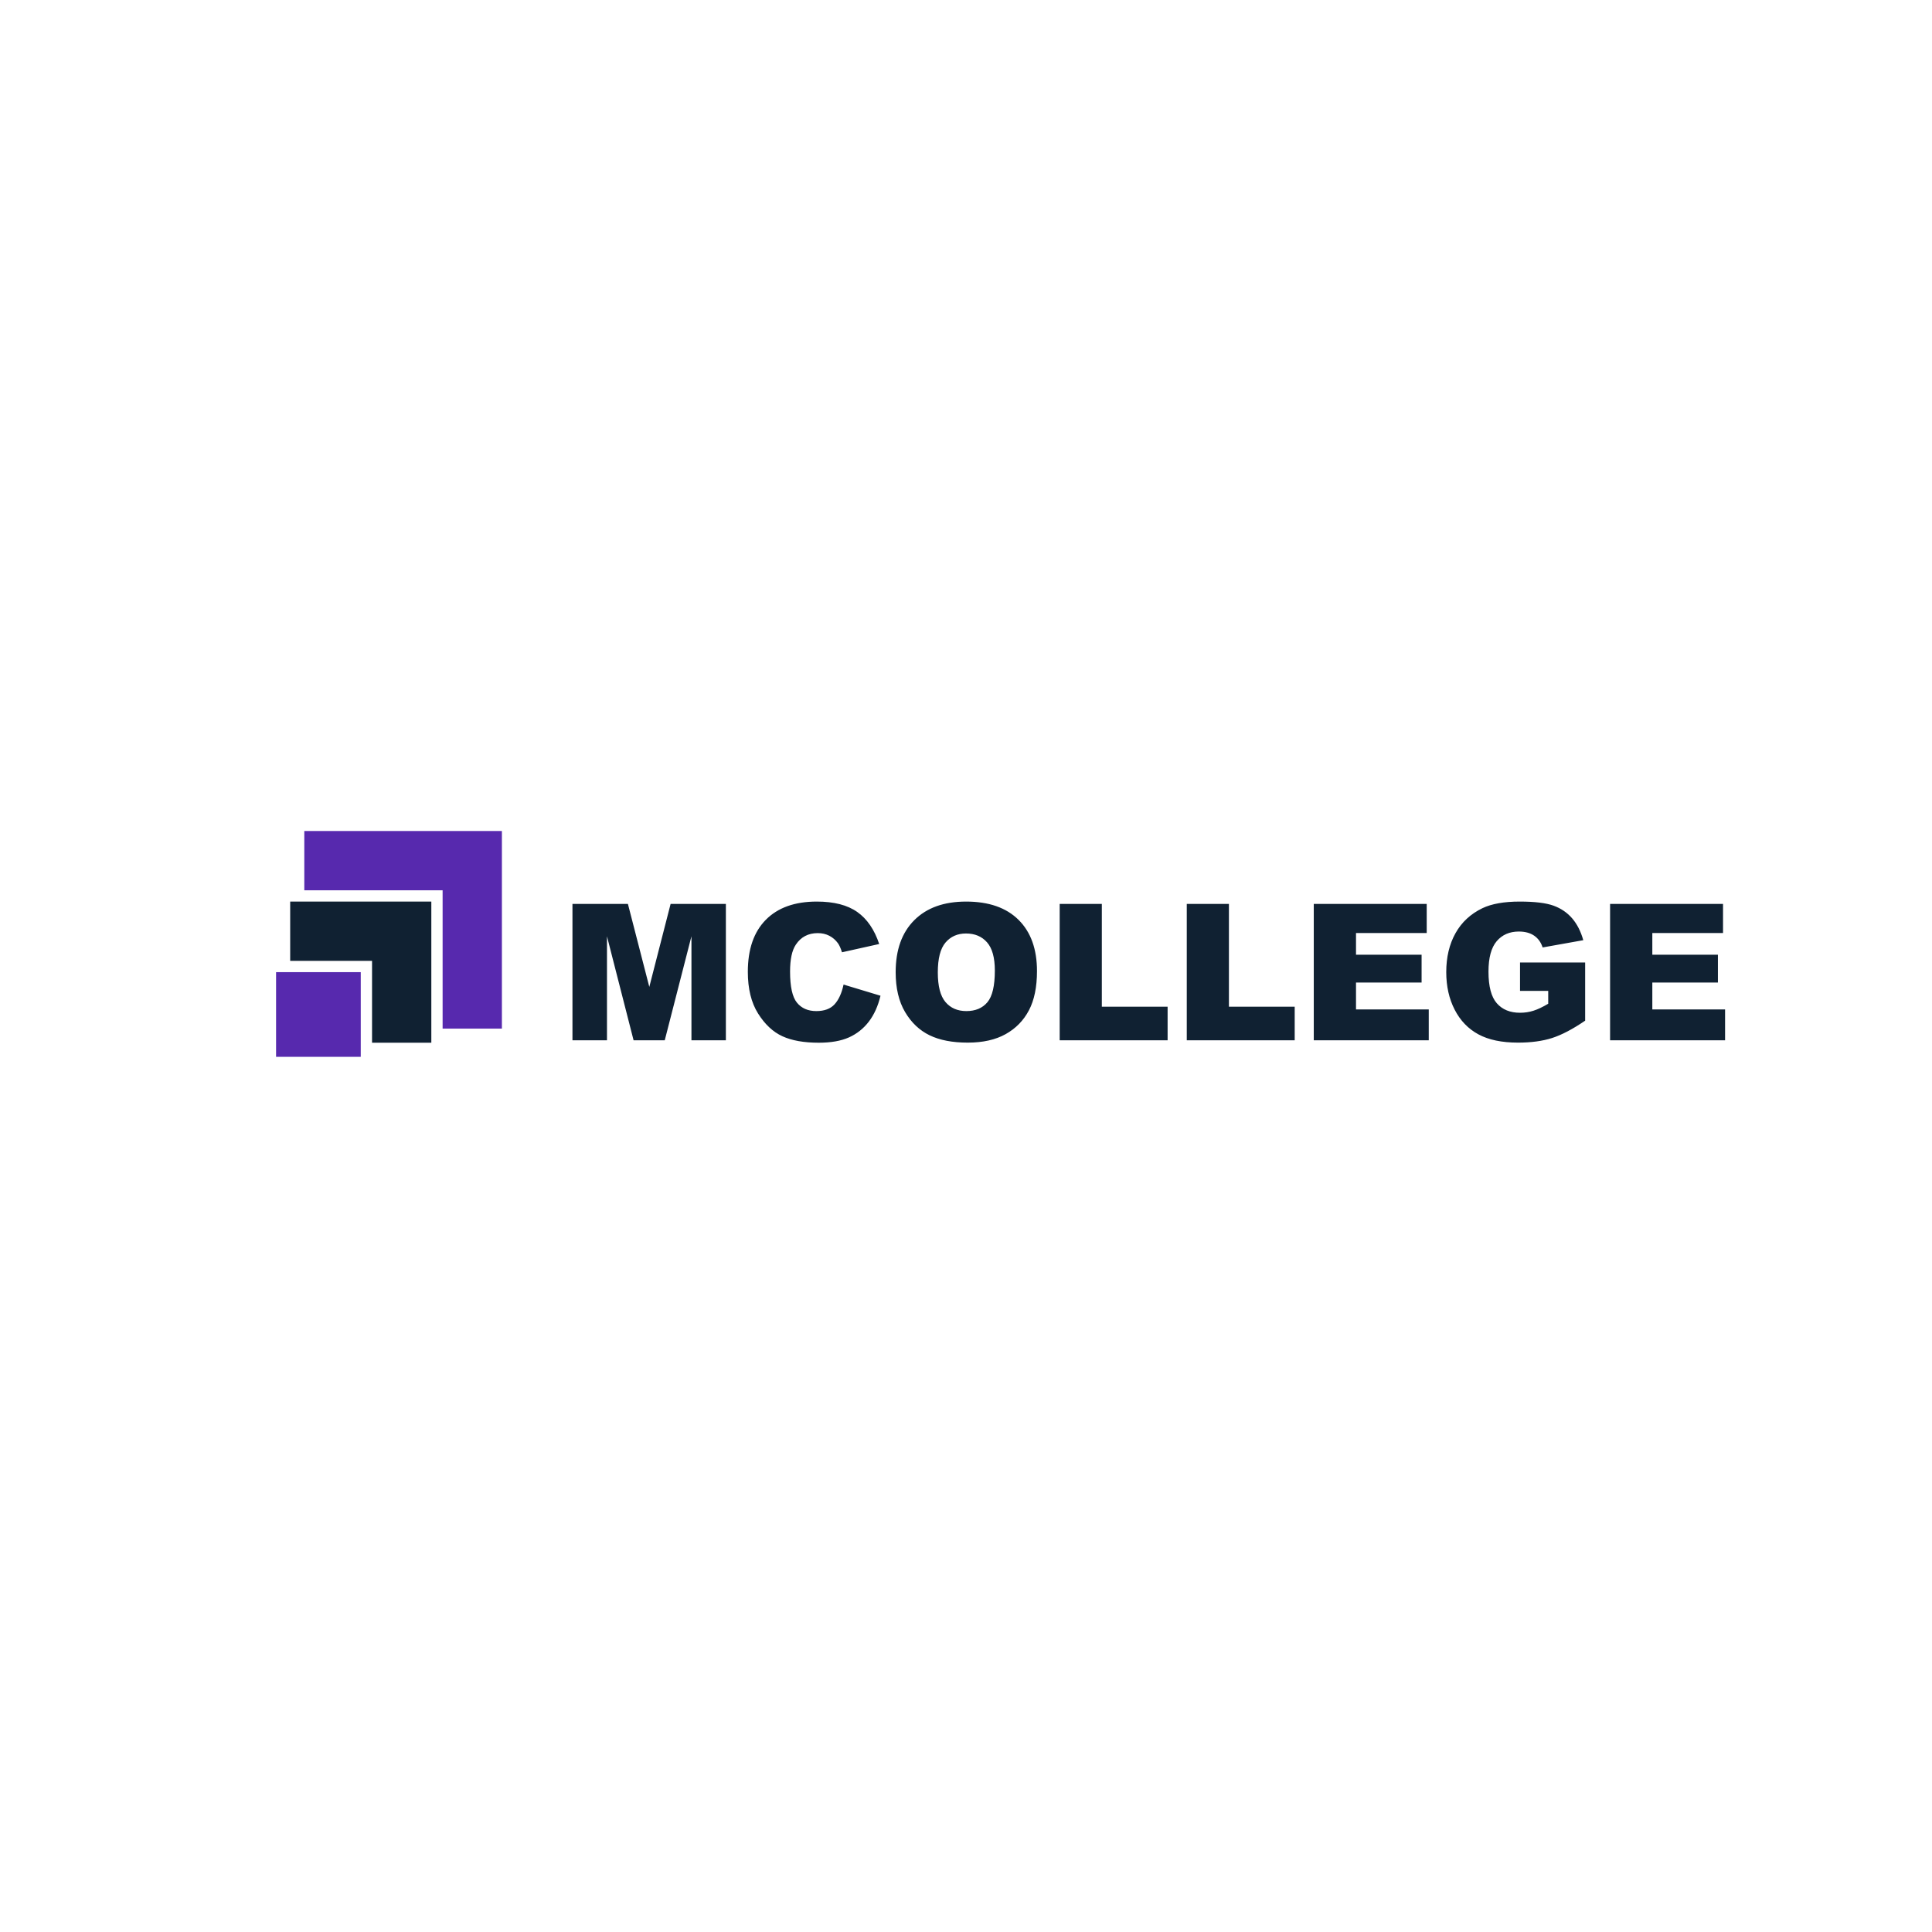
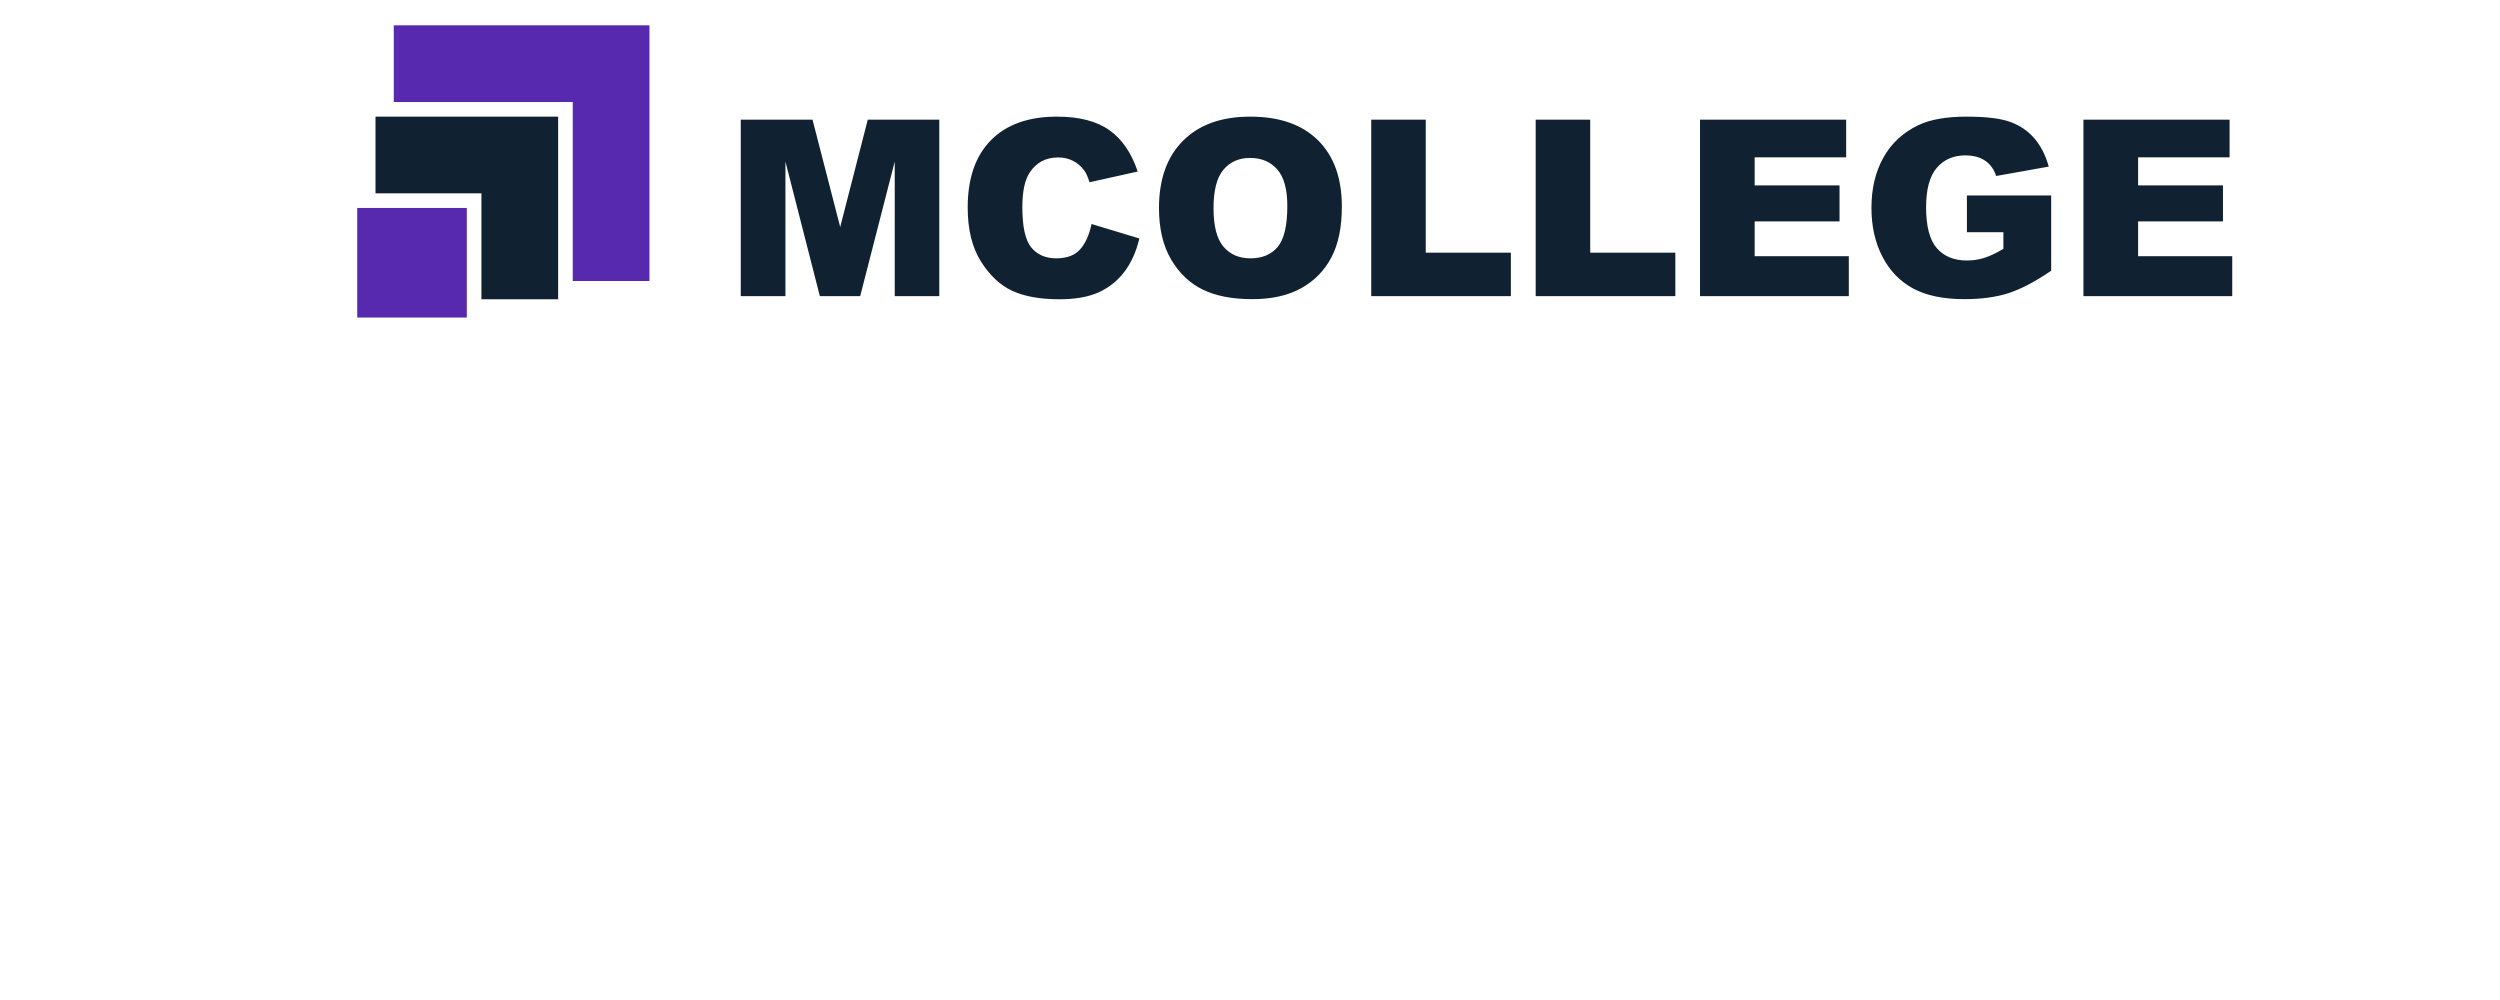
- <svg xmlns="http://www.w3.org/2000/svg" width="500" height="500" viewBox="0 0 500 111" version="1.1" baseProfile="full">
+ <svg xmlns="http://www.w3.org/2000/svg" width="500" height="200" viewBox="0 60 500 111" version="1.1" baseProfile="full">
  <g transform="scale(1,-1) translate(0,-500)">
    <path d="M 52.136 52.136 L 1 52.136 L 1 36.795 L 36.795 36.795 L 36.795 1 L 52.136 1 Z" transform="scale(1,1) translate(77.75351,427.2988)" fill="#5729ae" opacity="1" />
    <path d="M 37.526 37.526 L 1 37.526 L 1 22.185 L 22.185 22.185 L 22.185 1 L 37.526 1 Z" transform="scale(1,1) translate(74.10095,423.6462)" fill="#102132" opacity="1" />
    <path d="M 1 22.915 L 22.915 22.915 L 22.915 1 L 1 1 Z" transform="scale(1,1) translate(70.44841,419.9937)" fill="#5729ae" opacity="1" />
    <path d="M 1 36.924 L 15.35 36.924 L 20.888 15.447 L 26.402 36.924 L 40.704 36.924 L 40.704 1.626 L 31.795 1.626 L 31.795 28.545 L 24.885 1.626 L 16.819 1.626 L 9.933 28.545 L 9.933 1.626 L 1 1.626 Z M 71.162 16.048 L 80.721 13.159 Q 79.758 9.138 77.687 6.442 Q 75.616 3.745 72.546 2.372 Q 69.476 1 64.733 1 Q 58.979 1 55.331 2.673 Q 51.683 4.347 49.035 8.56 Q 46.386 12.774 46.386 19.347 Q 46.386 28.111 51.045 32.818 Q 55.704 37.526 64.228 37.526 Q 70.897 37.526 74.713 34.829 Q 78.53 32.132 80.384 26.546 L 70.753 24.403 Q 70.247 26.017 69.693 26.763 Q 68.778 28.015 67.454 28.689 Q 66.13 29.363 64.492 29.363 Q 60.784 29.363 58.81 26.378 Q 57.317 24.163 57.317 19.419 Q 57.317 13.544 59.099 11.365 Q 60.881 9.186 64.107 9.186 Q 67.237 9.186 68.838 10.944 Q 70.44 12.702 71.162 16.048 Z M 84.645 19.251 Q 84.645 27.895 89.461 32.71 Q 94.276 37.526 102.872 37.526 Q 111.684 37.526 116.452 32.794 Q 121.219 28.063 121.219 19.54 Q 121.219 13.352 119.136 9.391 Q 117.054 5.43 113.117 3.227 Q 109.18 1.024 103.305 1.024 Q 97.334 1.024 93.422 2.926 Q 89.509 4.828 87.077 8.946 Q 84.645 13.063 84.645 19.251 Z M 95.552 19.203 Q 95.552 13.857 97.539 11.522 Q 99.525 9.186 102.944 9.186 Q 106.459 9.186 108.386 11.474 Q 110.312 13.761 110.312 19.684 Q 110.312 24.668 108.301 26.968 Q 106.291 29.267 102.848 29.267 Q 99.549 29.267 97.551 26.931 Q 95.552 24.596 95.552 19.203 Z M 127.094 36.924 L 138.001 36.924 L 138.001 10.318 L 155.024 10.318 L 155.024 1.626 L 127.094 1.626 Z M 159.984 36.924 L 170.891 36.924 L 170.891 10.318 L 187.914 10.318 L 187.914 1.626 L 159.984 1.626 Z M 192.85 36.924 L 222.08 36.924 L 222.08 29.387 L 203.781 29.387 L 203.781 23.777 L 220.755 23.777 L 220.755 16.578 L 203.781 16.578 L 203.781 9.62 L 222.609 9.62 L 222.609 1.626 L 192.85 1.626 Z M 246.229 14.411 L 246.229 21.755 L 263.084 21.755 L 263.084 6.706 Q 258.244 3.408 254.524 2.216 Q 250.804 1.024 245.7 1.024 Q 239.415 1.024 235.455 3.167 Q 231.494 5.31 229.315 9.548 Q 227.136 13.785 227.136 19.275 Q 227.136 25.053 229.52 29.327 Q 231.903 33.601 236.502 35.816 Q 240.09 37.526 246.157 37.526 Q 252.008 37.526 254.909 36.466 Q 257.811 35.407 259.725 33.18 Q 261.639 30.952 262.602 27.533 L 252.08 25.655 Q 251.43 27.654 249.877 28.713 Q 248.324 29.773 245.916 29.773 Q 242.329 29.773 240.198 27.281 Q 238.067 24.789 238.067 19.395 Q 238.067 13.665 240.222 11.209 Q 242.377 8.753 246.229 8.753 Q 248.059 8.753 249.721 9.283 Q 251.382 9.812 253.525 11.088 L 253.525 14.411 Z M 269.536 36.924 L 298.767 36.924 L 298.767 29.387 L 280.468 29.387 L 280.468 23.777 L 297.442 23.777 L 297.442 16.578 L 280.468 16.578 L 280.468 9.62 L 299.296 9.62 L 299.296 1.626 L 269.536 1.626 Z" transform="scale(1,1) translate(147.1521,423.6463)" fill="#102132" opacity="1" />
  </g>
</svg>
